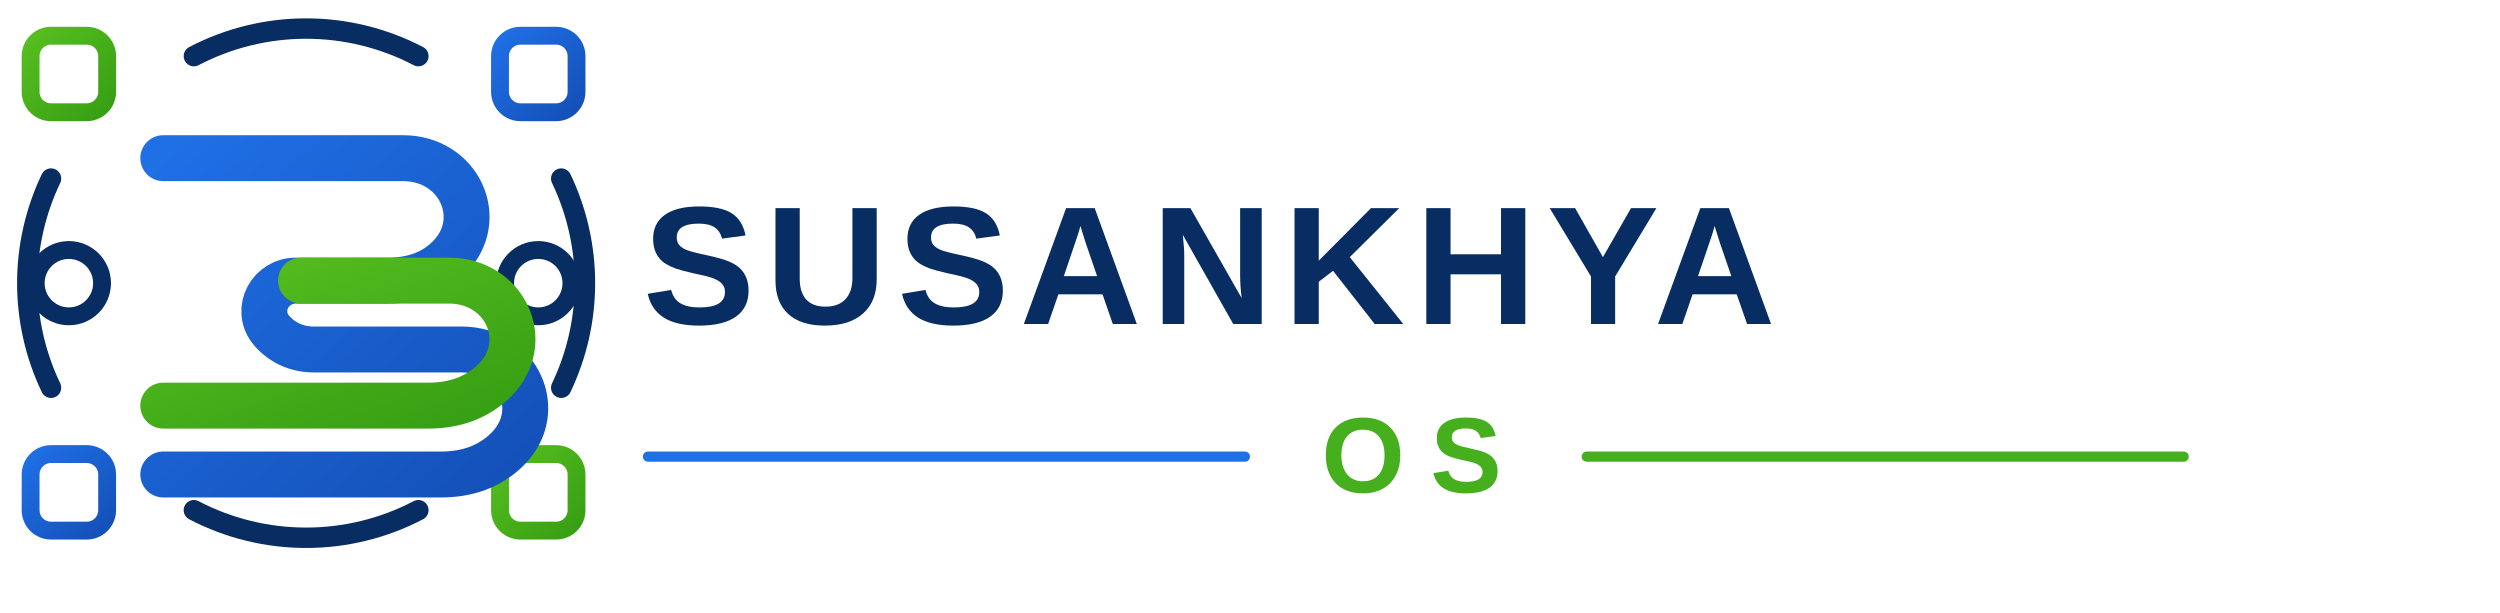
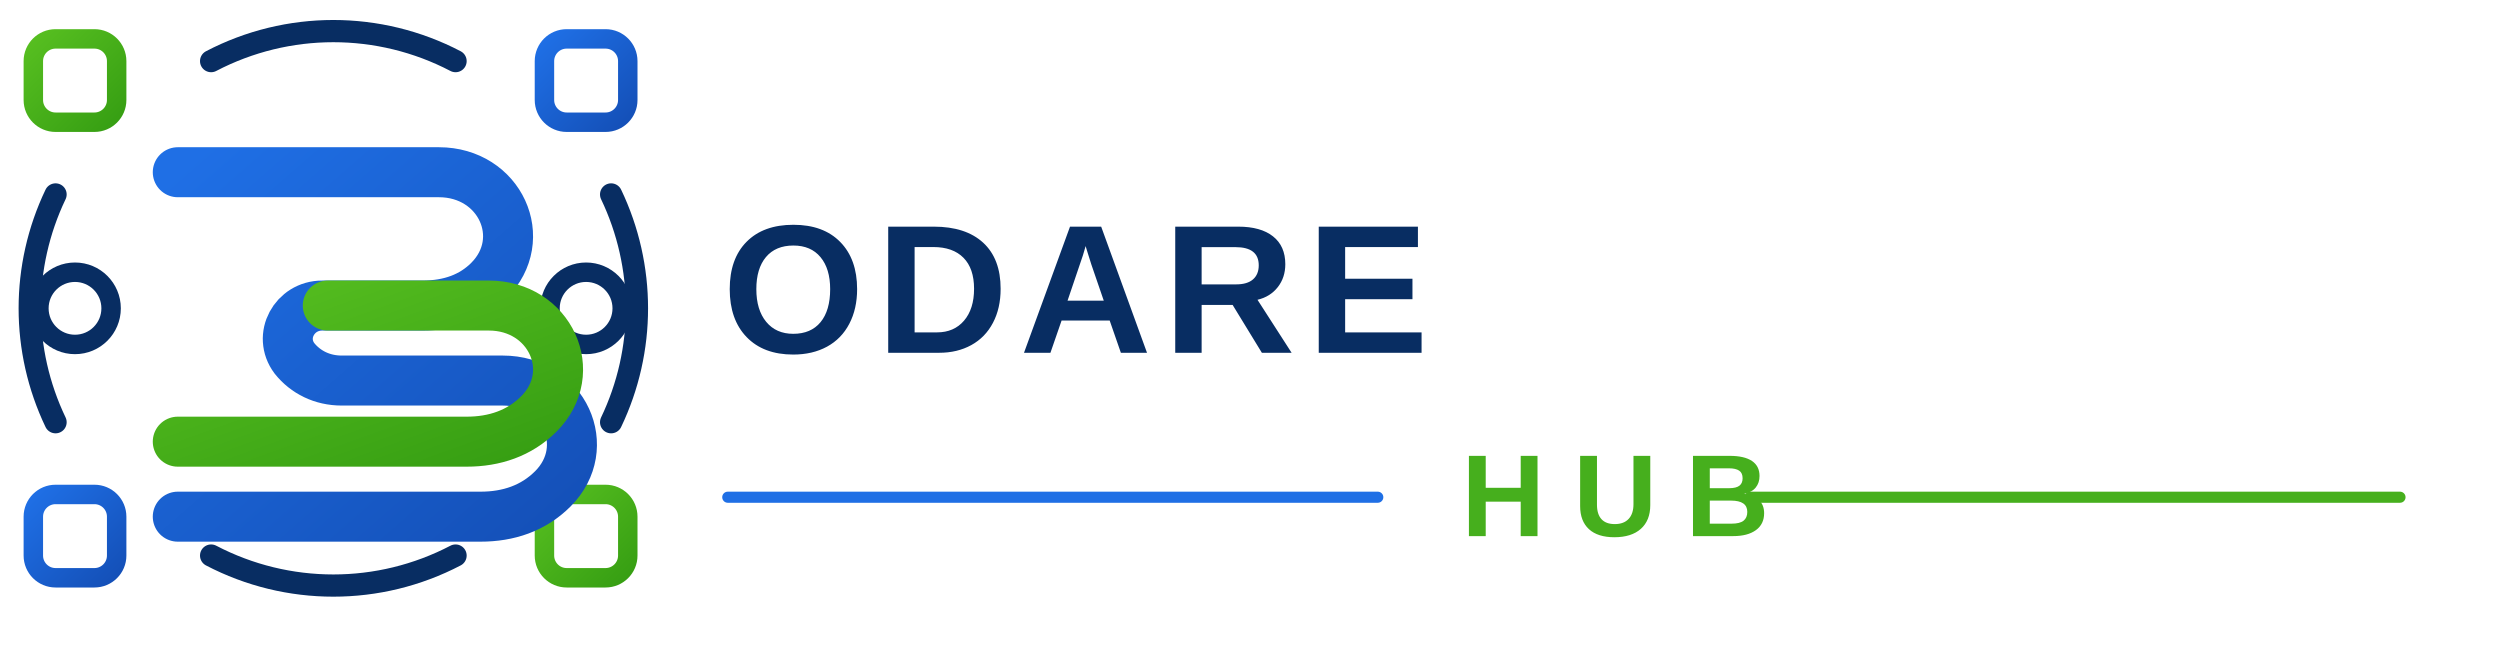
- <svg xmlns="http://www.w3.org/2000/svg" class="ipm-logo" viewBox="0 0 980 240" role="img" aria-label="Susankhya OS">
+ <svg xmlns="http://www.w3.org/2000/svg" class="ipm-logo" viewBox="0 0 900 240" role="img" aria-label="OdareHub">
  <defs>
    <linearGradient id="sosHdrBlue" x1="0" y1="0" x2="1" y2="1">
      <stop offset="0" stop-color="#1f6fe5" />
      <stop offset="1" stop-color="#1450b8" />
    </linearGradient>
    <linearGradient id="sosHdrGreen" x1="0" y1="0" x2="1" y2="1">
      <stop offset="0" stop-color="#56be20" />
      <stop offset="1" stop-color="#379f13" />
    </linearGradient>
  </defs>
  <g transform="translate(10 10)">
    <g fill="none" stroke="#082d62" stroke-width="8" stroke-linecap="round">
      <path d="M66 12a95 95 0 0 1 88 0" />
      <path d="M154 190a95 95 0 0 1-88 0" />
      <path d="M10 60a95 95 0 0 0 0 82" />
      <path d="M210 142a95 95 0 0 0 0-82" />
    </g>
    <rect x="2" y="4" width="30" height="30" rx="8" fill="none" stroke="url(#sosHdrGreen)" stroke-width="7" />
    <rect x="186" y="4" width="30" height="30" rx="8" fill="none" stroke="url(#sosHdrBlue)" stroke-width="7" />
    <rect x="2" y="168" width="30" height="30" rx="8" fill="none" stroke="url(#sosHdrBlue)" stroke-width="7" />
    <rect x="186" y="168" width="30" height="30" rx="8" fill="none" stroke="url(#sosHdrGreen)" stroke-width="7" />
    <circle cx="17" cy="101" r="13" fill="none" stroke="#082d62" stroke-width="7" />
    <circle cx="201" cy="101" r="13" fill="none" stroke="#082d62" stroke-width="7" />
    <path d="M54 52h94c22 0 33 24 18 39-6 6-14 9-24 9H106c-10 0-16 11-10 19 4 5 10 8 17 8h58c22 0 33 24 18 39-7 7-16 10-26 10H54" fill="none" stroke="url(#sosHdrBlue)" stroke-width="18" stroke-linecap="round" stroke-linejoin="round" />
    <path d="M108 100h58c22 0 33 24 18 39-7 7-16 10-26 10H54" fill="none" stroke="url(#sosHdrGreen)" stroke-width="18" stroke-linecap="round" stroke-linejoin="round" />
  </g>
-   <g transform="translate(252 32)">
-     <text x="0" y="95" fill="#082d62" font-family="Segoe UI, Arial, sans-serif" font-size="66" font-weight="700" letter-spacing="4">SUSANKHYA</text>
+   <g transform="translate(260 32)">
+     <text x="0" y="95" fill="#082d62" font-family="Segoe UI, Arial, sans-serif" font-size="66" font-weight="700" letter-spacing="4">ODARE</text>
    <rect x="0" y="145" width="238" height="4" rx="2" fill="#1f6fe5" />
-     <text x="266" y="161" fill="#46af1d" font-family="Segoe UI, Arial, sans-serif" font-size="42" font-weight="700" letter-spacing="10">OS</text>
+     <text x="266" y="161" fill="#46af1d" font-family="Segoe UI, Arial, sans-serif" font-size="42" font-weight="700" letter-spacing="10">HUB</text>
    <rect x="368" y="145" width="238" height="4" rx="2" fill="#46af1d" />
  </g>
</svg>
